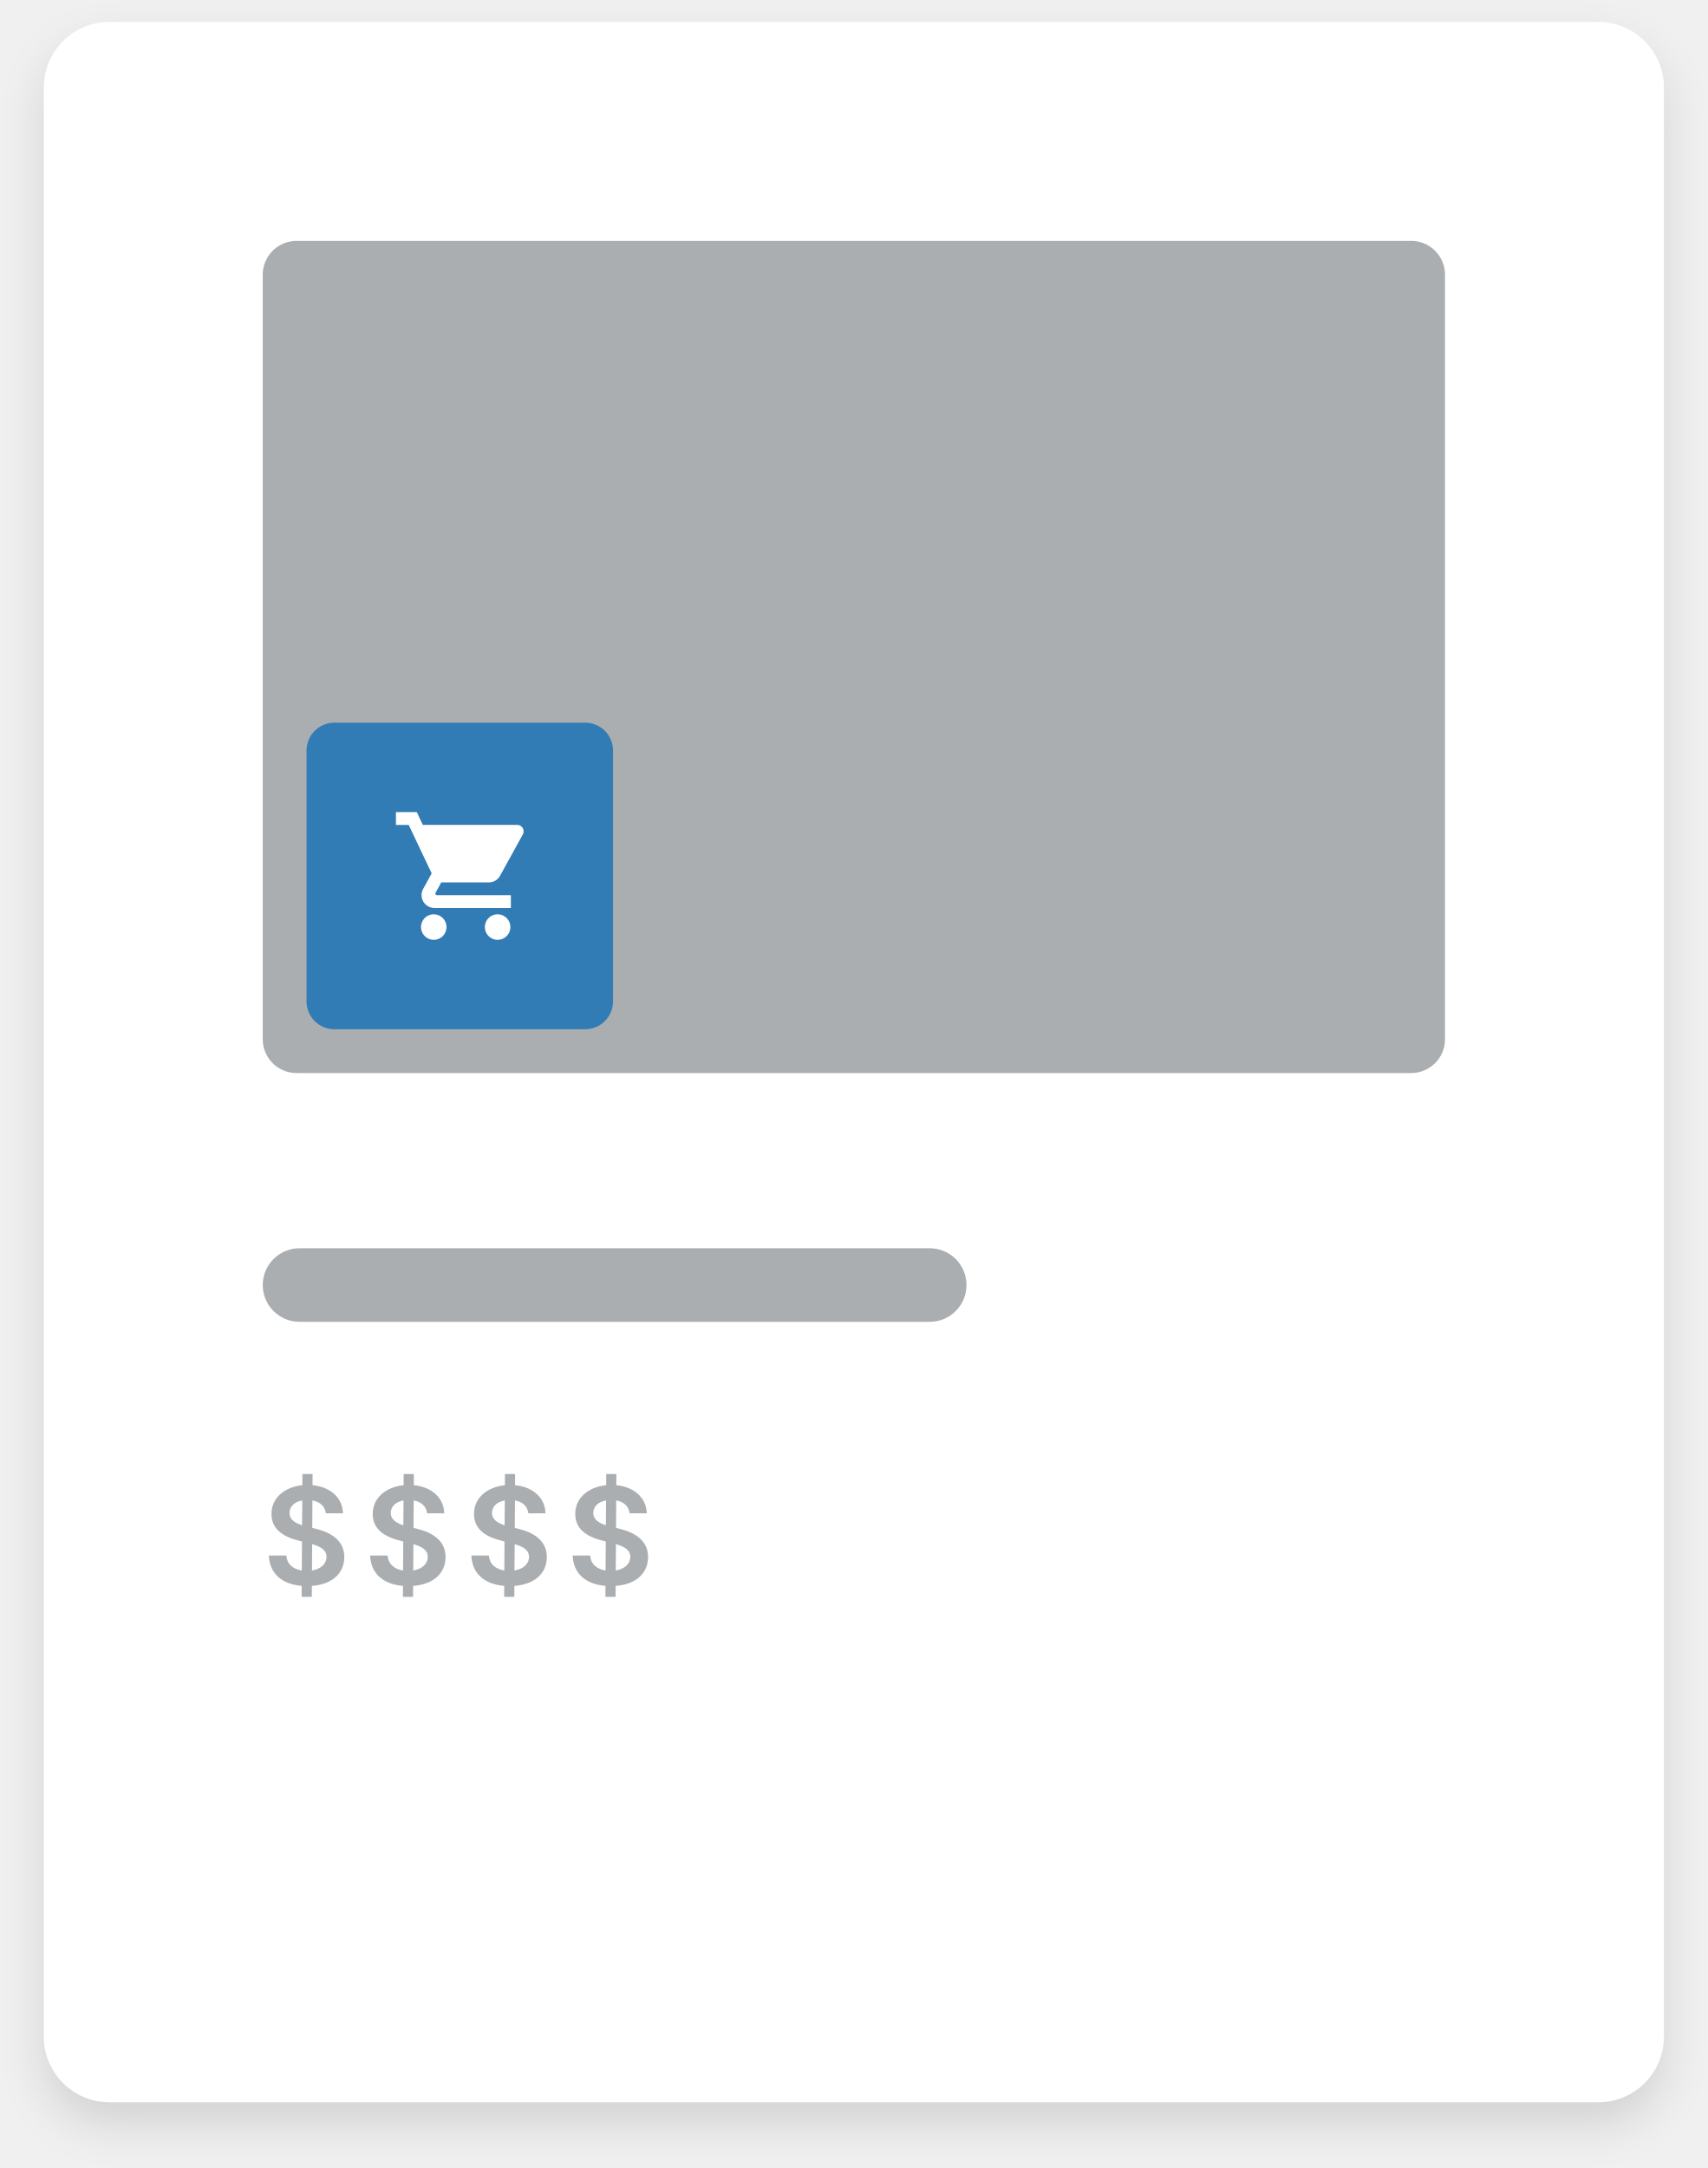
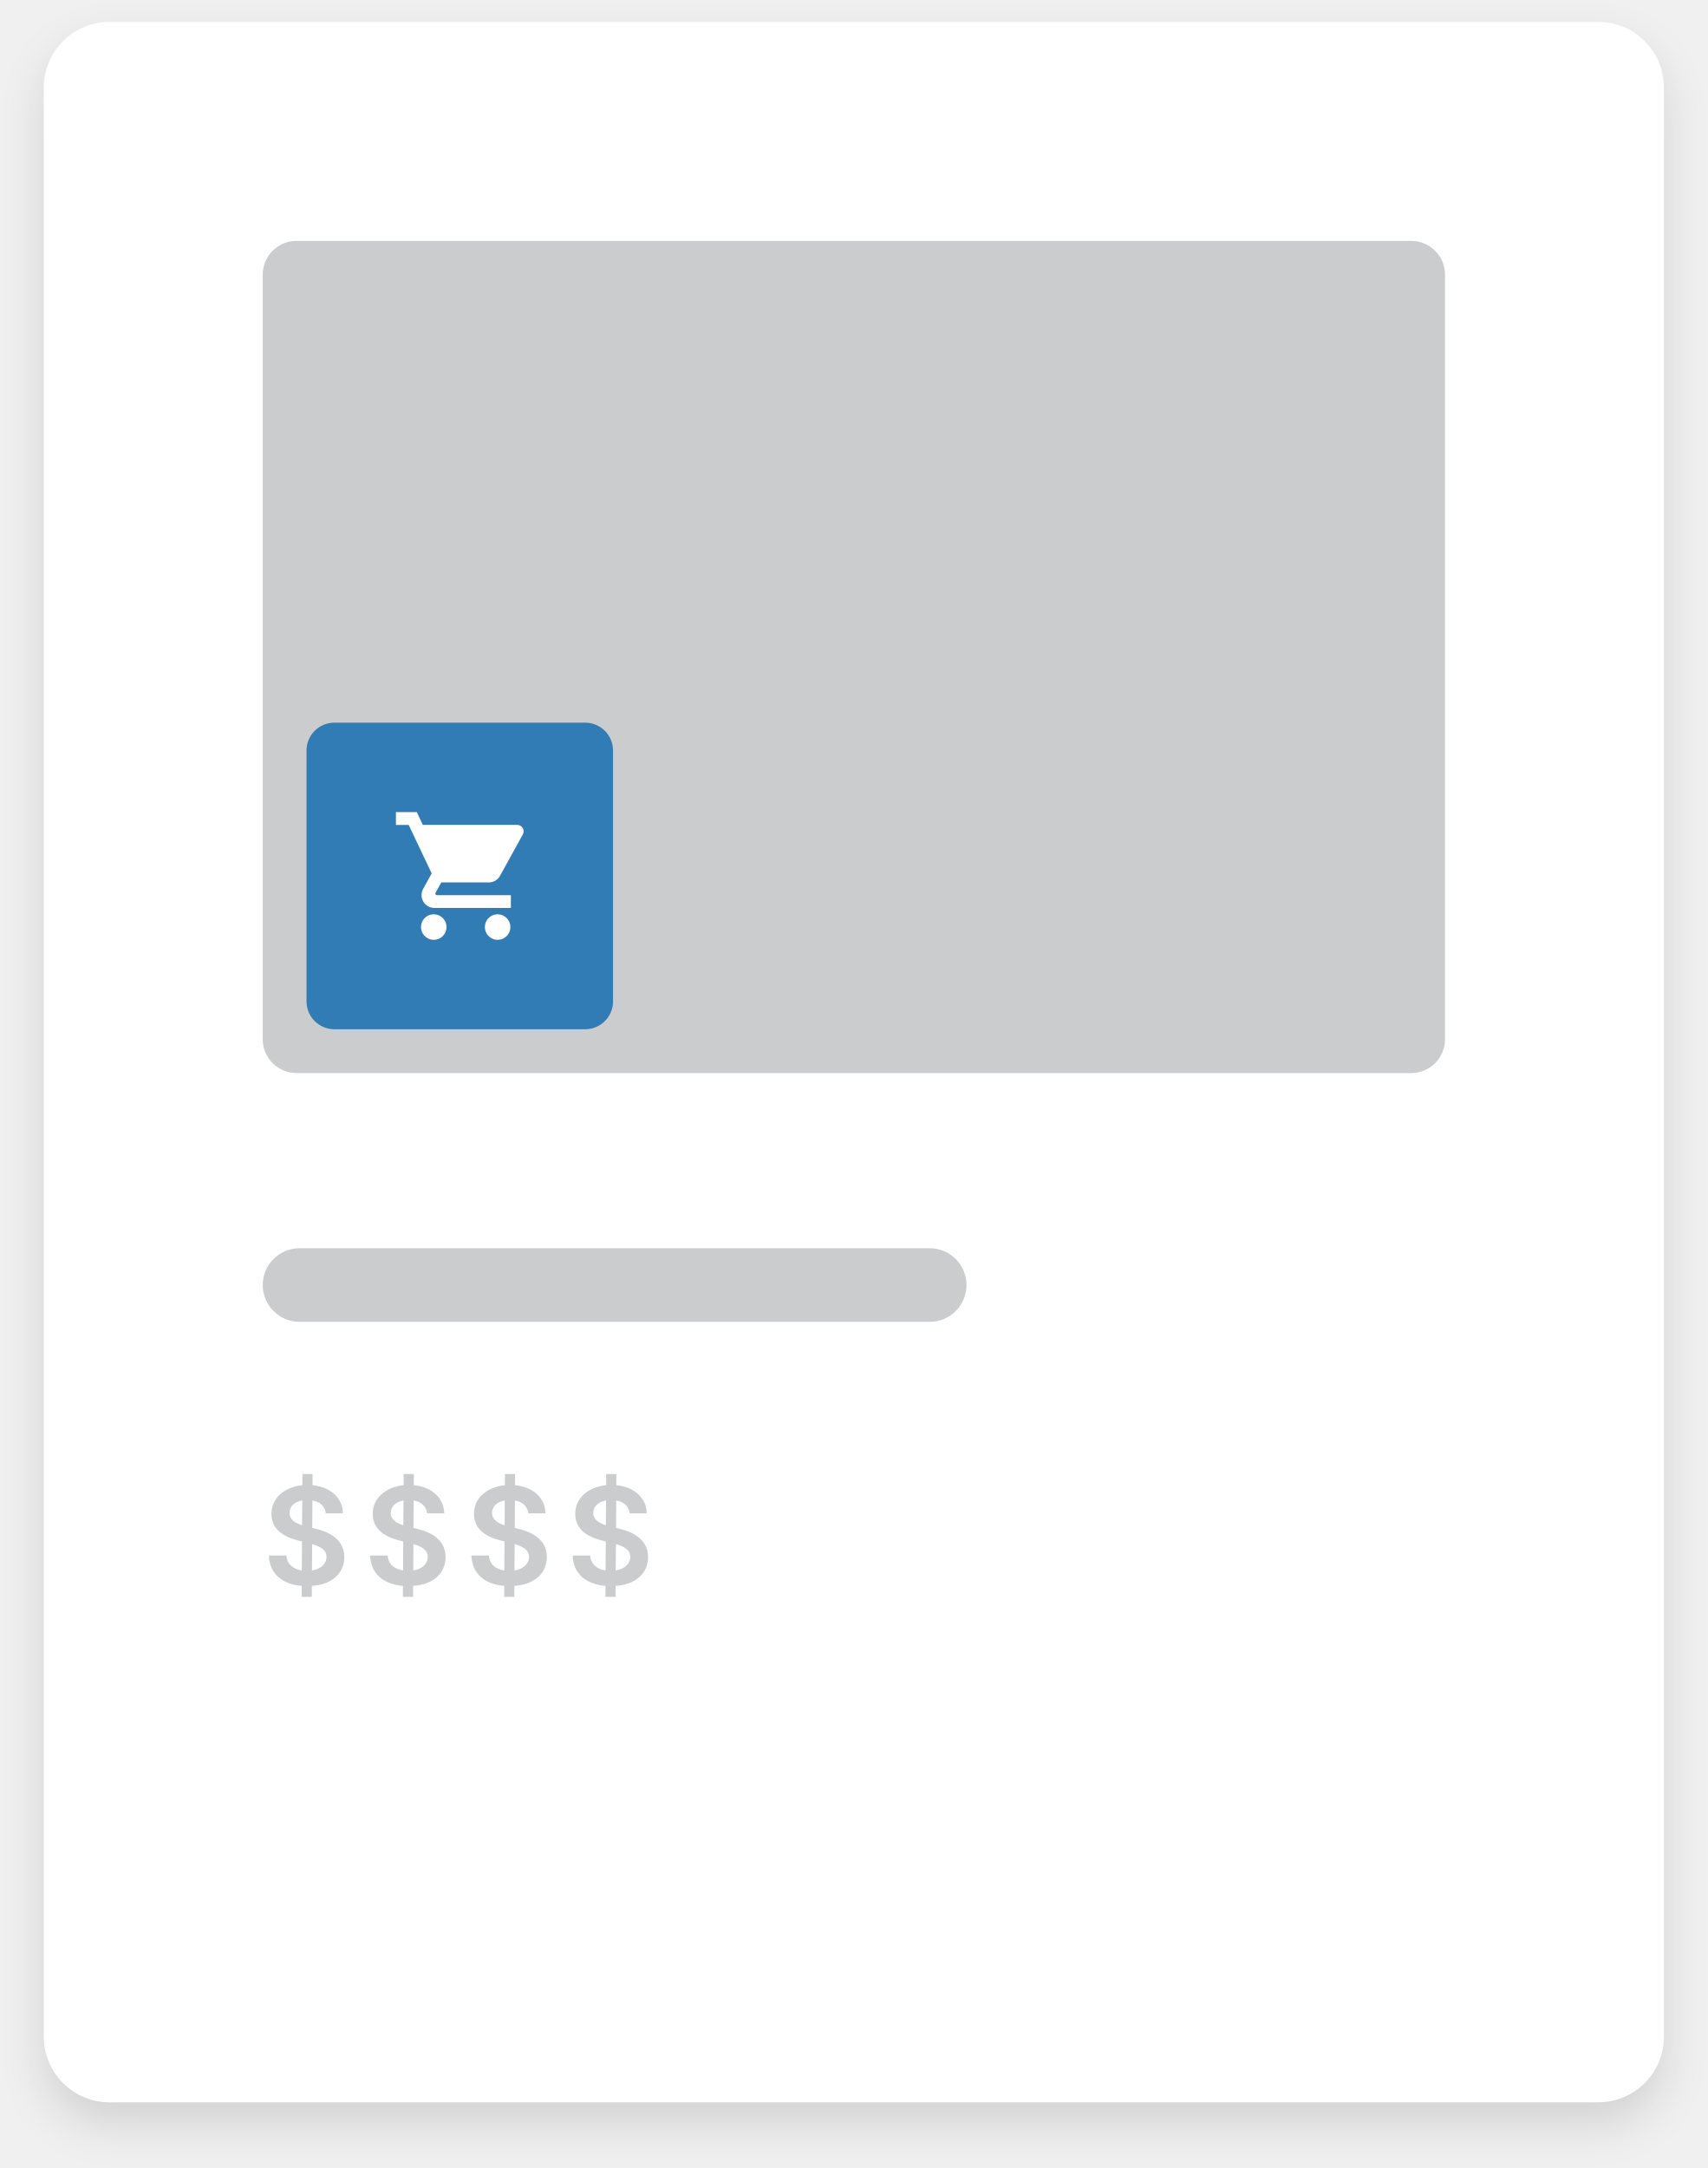
<svg xmlns="http://www.w3.org/2000/svg" width="78" height="99" fill="none">
  <g filter="url(#filter0_d)">
    <rect x="2" y="1" width="74" height="95" rx="3" fill="#fff" />
  </g>
-   <rect x="12" y="11" width="54" height="38" rx="1.543" fill="#AAAEB1" />
+   <rect x="12" y="11" width="54" height="38" rx="1.543" fill="#CACCCE" />
  <rect x="14" y="33" width="14" height="14" rx="1.273" fill="#317CB5" />
  <path fill-rule="evenodd" clip-rule="evenodd" d="M19.834 41.751a.583.583 0 10.004 1.165.583.583 0 00-.004-1.165zm-1.75-4.666v.584h.583l1.05 2.213-.393.715a.585.585 0 00.51.863h3.5v-.583h-3.378a.072.072 0 01-.072-.073l.008-.035.263-.475h2.173a.58.58 0 00.51-.3l1.044-1.894a.293.293 0 00-.257-.432h-4.313l-.274-.583h-.954zm4.667 4.666a.583.583 0 10.004 1.165.583.583 0 00-.004-1.165z" fill="#fff" />
-   <rect x="12.001" y="57" width="32.143" height="3.36" rx="1.68" fill="#AAAEB1" />
-   <path d="M13.777 72.92h.465l.002-.502c.94-.067 1.48-.585 1.482-1.319-.002-.778-.645-1.133-1.32-1.293l-.144-.037.008-1.252c.351.062.577.272.612.588h.782c-.013-.697-.56-1.206-1.39-1.285l.003-.51h-.464l-.003.51c-.822.084-1.413.588-1.411 1.313 0 .645.458 1.015 1.197 1.206l.197.05-.009 1.326c-.392-.061-.675-.285-.704-.682h-.8c.031.822.597 1.311 1.5 1.385l-.003.502zm.472-1.205l.008-1.203c.4.116.654.27.656.58-.002.325-.263.557-.664.623zm-.452-2.065c-.302-.096-.579-.256-.574-.567.002-.283.215-.502.583-.566l-.009 1.133zm4.605 3.27h.465l.002-.502c.94-.067 1.48-.585 1.482-1.319-.002-.778-.645-1.133-1.32-1.293l-.144-.037.009-1.252c.35.062.576.272.611.588h.782c-.013-.697-.56-1.206-1.389-1.285l.002-.51h-.464l-.003.51c-.822.084-1.413.588-1.411 1.313 0 .645.458 1.015 1.197 1.206l.197.05-.009 1.326c-.392-.061-.675-.285-.703-.682h-.8c.03.822.596 1.311 1.499 1.385l-.003.502zm.472-1.205l.009-1.203c.398.116.653.27.655.58-.002.325-.263.557-.664.623zm-.452-2.065c-.302-.096-.578-.256-.574-.567.002-.283.215-.502.583-.566l-.009 1.133zm4.606 3.27h.464l.002-.502c.94-.067 1.48-.585 1.482-1.319-.002-.778-.644-1.133-1.32-1.293l-.144-.037.009-1.252c.35.062.576.272.611.588h.783c-.014-.697-.561-1.206-1.39-1.285l.002-.51h-.464l-.002.51c-.822.084-1.414.588-1.412 1.313 0 .645.458 1.015 1.197 1.206l.197.05-.009 1.326c-.392-.061-.675-.285-.703-.682h-.8c.03.822.596 1.311 1.499 1.385l-.002.502zm.47-1.205l.01-1.203c.398.116.653.27.655.58-.002.325-.263.557-.664.623zm-.45-2.065c-.303-.096-.58-.256-.575-.567.002-.283.215-.502.583-.566l-.009 1.133zm4.605 3.27h.464l.002-.502c.94-.067 1.48-.585 1.482-1.319-.002-.778-.644-1.133-1.32-1.293l-.144-.037.009-1.252c.35.062.576.272.611.588h.783c-.014-.697-.561-1.206-1.39-1.285l.002-.51h-.464l-.002.51c-.822.084-1.414.588-1.412 1.313 0 .645.458 1.015 1.197 1.206l.197.05-.009 1.326c-.392-.061-.675-.285-.703-.682h-.8c.03.822.596 1.311 1.499 1.385l-.002.502zm.47-1.205l.01-1.203c.399.116.653.27.655.58-.002.325-.263.557-.664.623zm-.45-2.065c-.303-.096-.58-.256-.575-.567.002-.283.215-.502.583-.566l-.009 1.133z" fill="#AAAEB1" />
+   <rect x="12.001" y="57" width="32.143" height="3.36" rx="1.68" fill="#CACCCE" />
+   <path d="M13.777 72.92h.465l.002-.502c.94-.067 1.48-.585 1.482-1.319-.002-.778-.645-1.133-1.32-1.293l-.144-.037.008-1.252c.351.062.577.272.612.588h.782c-.013-.697-.56-1.206-1.39-1.285l.003-.51h-.464l-.003.51c-.822.084-1.413.588-1.411 1.313 0 .645.458 1.015 1.197 1.206l.197.05-.009 1.326c-.392-.061-.675-.285-.704-.682h-.8c.031.822.597 1.311 1.5 1.385l-.003.502zm.472-1.205l.008-1.203c.4.116.654.27.656.58-.002.325-.263.557-.664.623zm-.452-2.065c-.302-.096-.579-.256-.574-.567.002-.283.215-.502.583-.566l-.009 1.133zm4.605 3.27h.465l.002-.502c.94-.067 1.48-.585 1.482-1.319-.002-.778-.645-1.133-1.32-1.293l-.144-.037.009-1.252c.35.062.576.272.611.588h.782c-.013-.697-.56-1.206-1.389-1.285l.002-.51h-.464l-.003.51c-.822.084-1.413.588-1.411 1.313 0 .645.458 1.015 1.197 1.206l.197.05-.009 1.326c-.392-.061-.675-.285-.703-.682h-.8c.03.822.596 1.311 1.499 1.385l-.003.502zm.472-1.205l.009-1.203c.398.116.653.27.655.58-.002.325-.263.557-.664.623zm-.452-2.065c-.302-.096-.578-.256-.574-.567.002-.283.215-.502.583-.566l-.009 1.133zm4.606 3.27h.464l.002-.502c.94-.067 1.48-.585 1.482-1.319-.002-.778-.644-1.133-1.32-1.293l-.144-.037.009-1.252c.35.062.576.272.611.588h.783c-.014-.697-.561-1.206-1.39-1.285l.002-.51h-.464l-.002.51c-.822.084-1.414.588-1.412 1.313 0 .645.458 1.015 1.197 1.206l.197.05-.009 1.326c-.392-.061-.675-.285-.703-.682h-.8c.03.822.596 1.311 1.499 1.385l-.002.502zm.47-1.205l.01-1.203c.398.116.653.27.655.58-.002.325-.263.557-.664.623zm-.45-2.065c-.303-.096-.58-.256-.575-.567.002-.283.215-.502.583-.566l-.009 1.133zm4.605 3.27h.464l.002-.502c.94-.067 1.48-.585 1.482-1.319-.002-.778-.644-1.133-1.32-1.293l-.144-.037.009-1.252c.35.062.576.272.611.588h.783c-.014-.697-.561-1.206-1.39-1.285l.002-.51h-.464l-.002.51c-.822.084-1.414.588-1.412 1.313 0 .645.458 1.015 1.197 1.206l.197.05-.009 1.326c-.392-.061-.675-.285-.703-.682h-.8c.03.822.596 1.311 1.499 1.385l-.002.502zm.47-1.205l.01-1.203c.399.116.653.27.655.58-.002.325-.263.557-.664.623zm-.45-2.065c-.303-.096-.58-.256-.575-.567.002-.283.215-.502.583-.566l-.009 1.133z" fill="#CACCCE" />
  <defs>
    <filter id="filter0_d" x="0" y="0" width="78" height="99" filterUnits="userSpaceOnUse" color-interpolation-filters="sRGB">
      <feFlood flood-opacity="0" result="BackgroundImageFix" />
      <feColorMatrix in="SourceAlpha" values="0 0 0 0 0 0 0 0 0 0 0 0 0 0 0 0 0 0 127 0" />
      <feOffset dy="1" />
      <feGaussianBlur stdDeviation="1" />
      <feColorMatrix values="0 0 0 0 0 0 0 0 0 0 0 0 0 0 0 0 0 0 0.12 0" />
      <feBlend in2="BackgroundImageFix" result="effect1_dropShadow" />
      <feBlend in="SourceGraphic" in2="effect1_dropShadow" result="shape" />
    </filter>
  </defs>
</svg>
